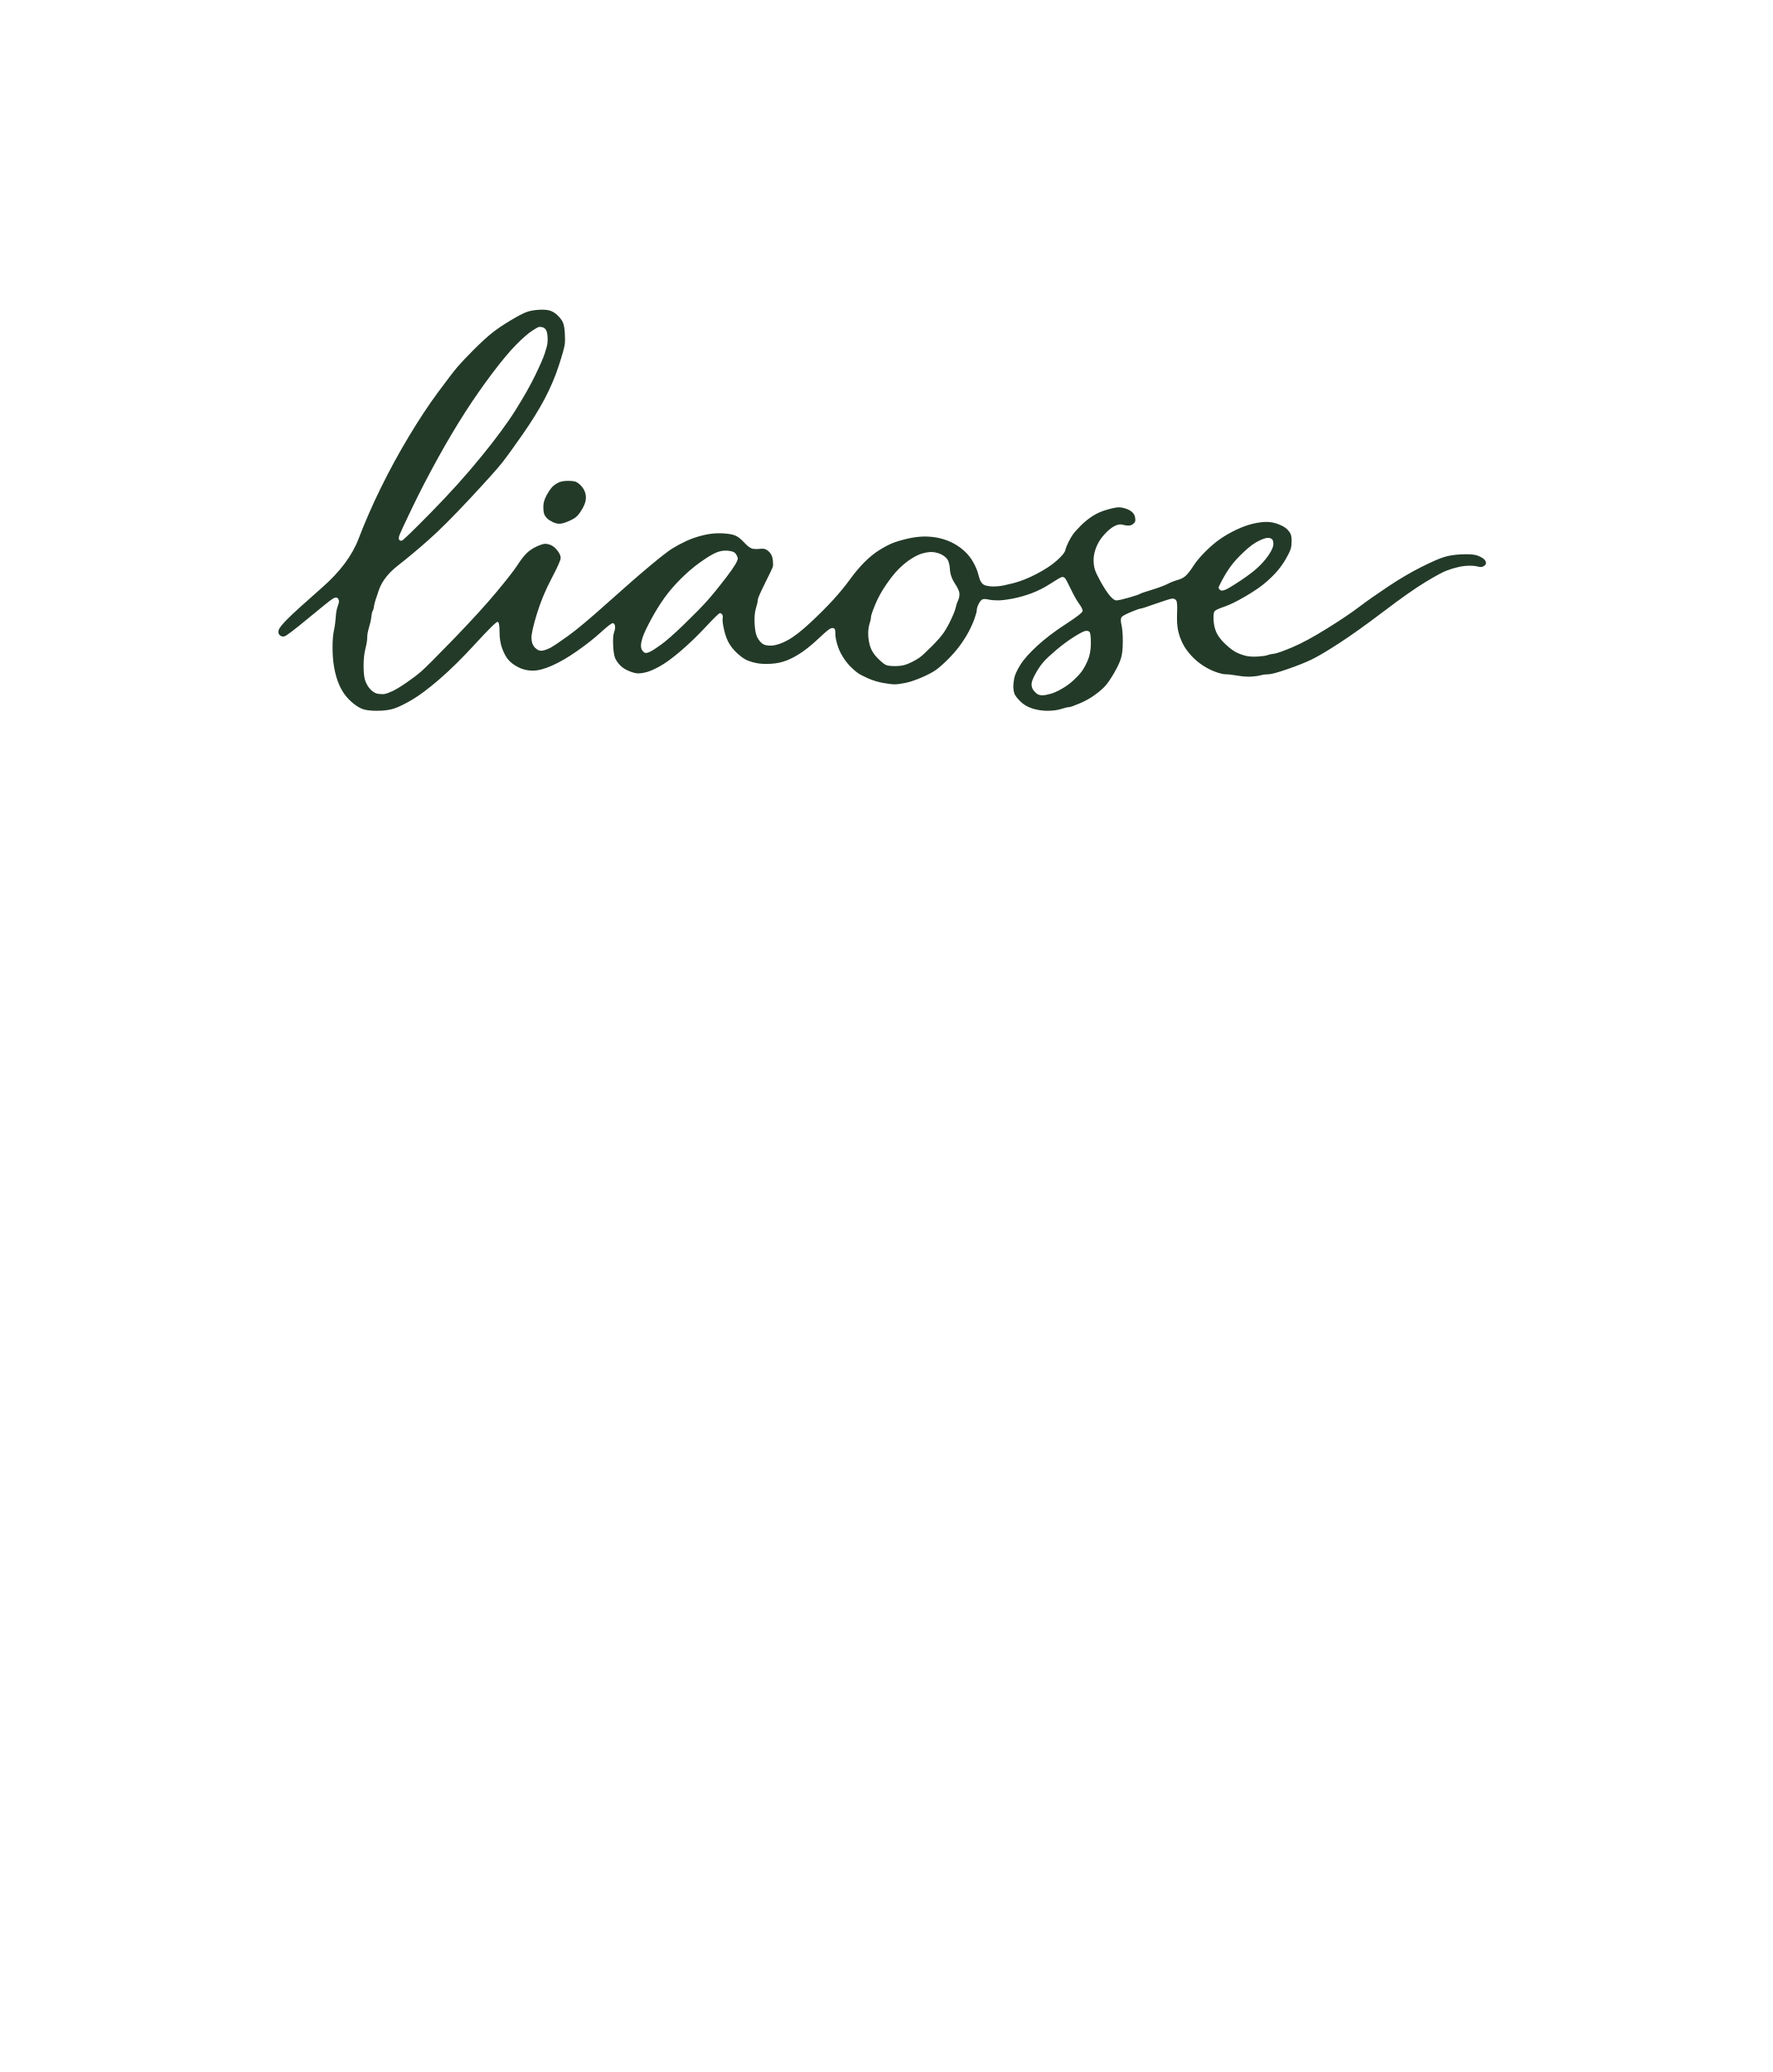
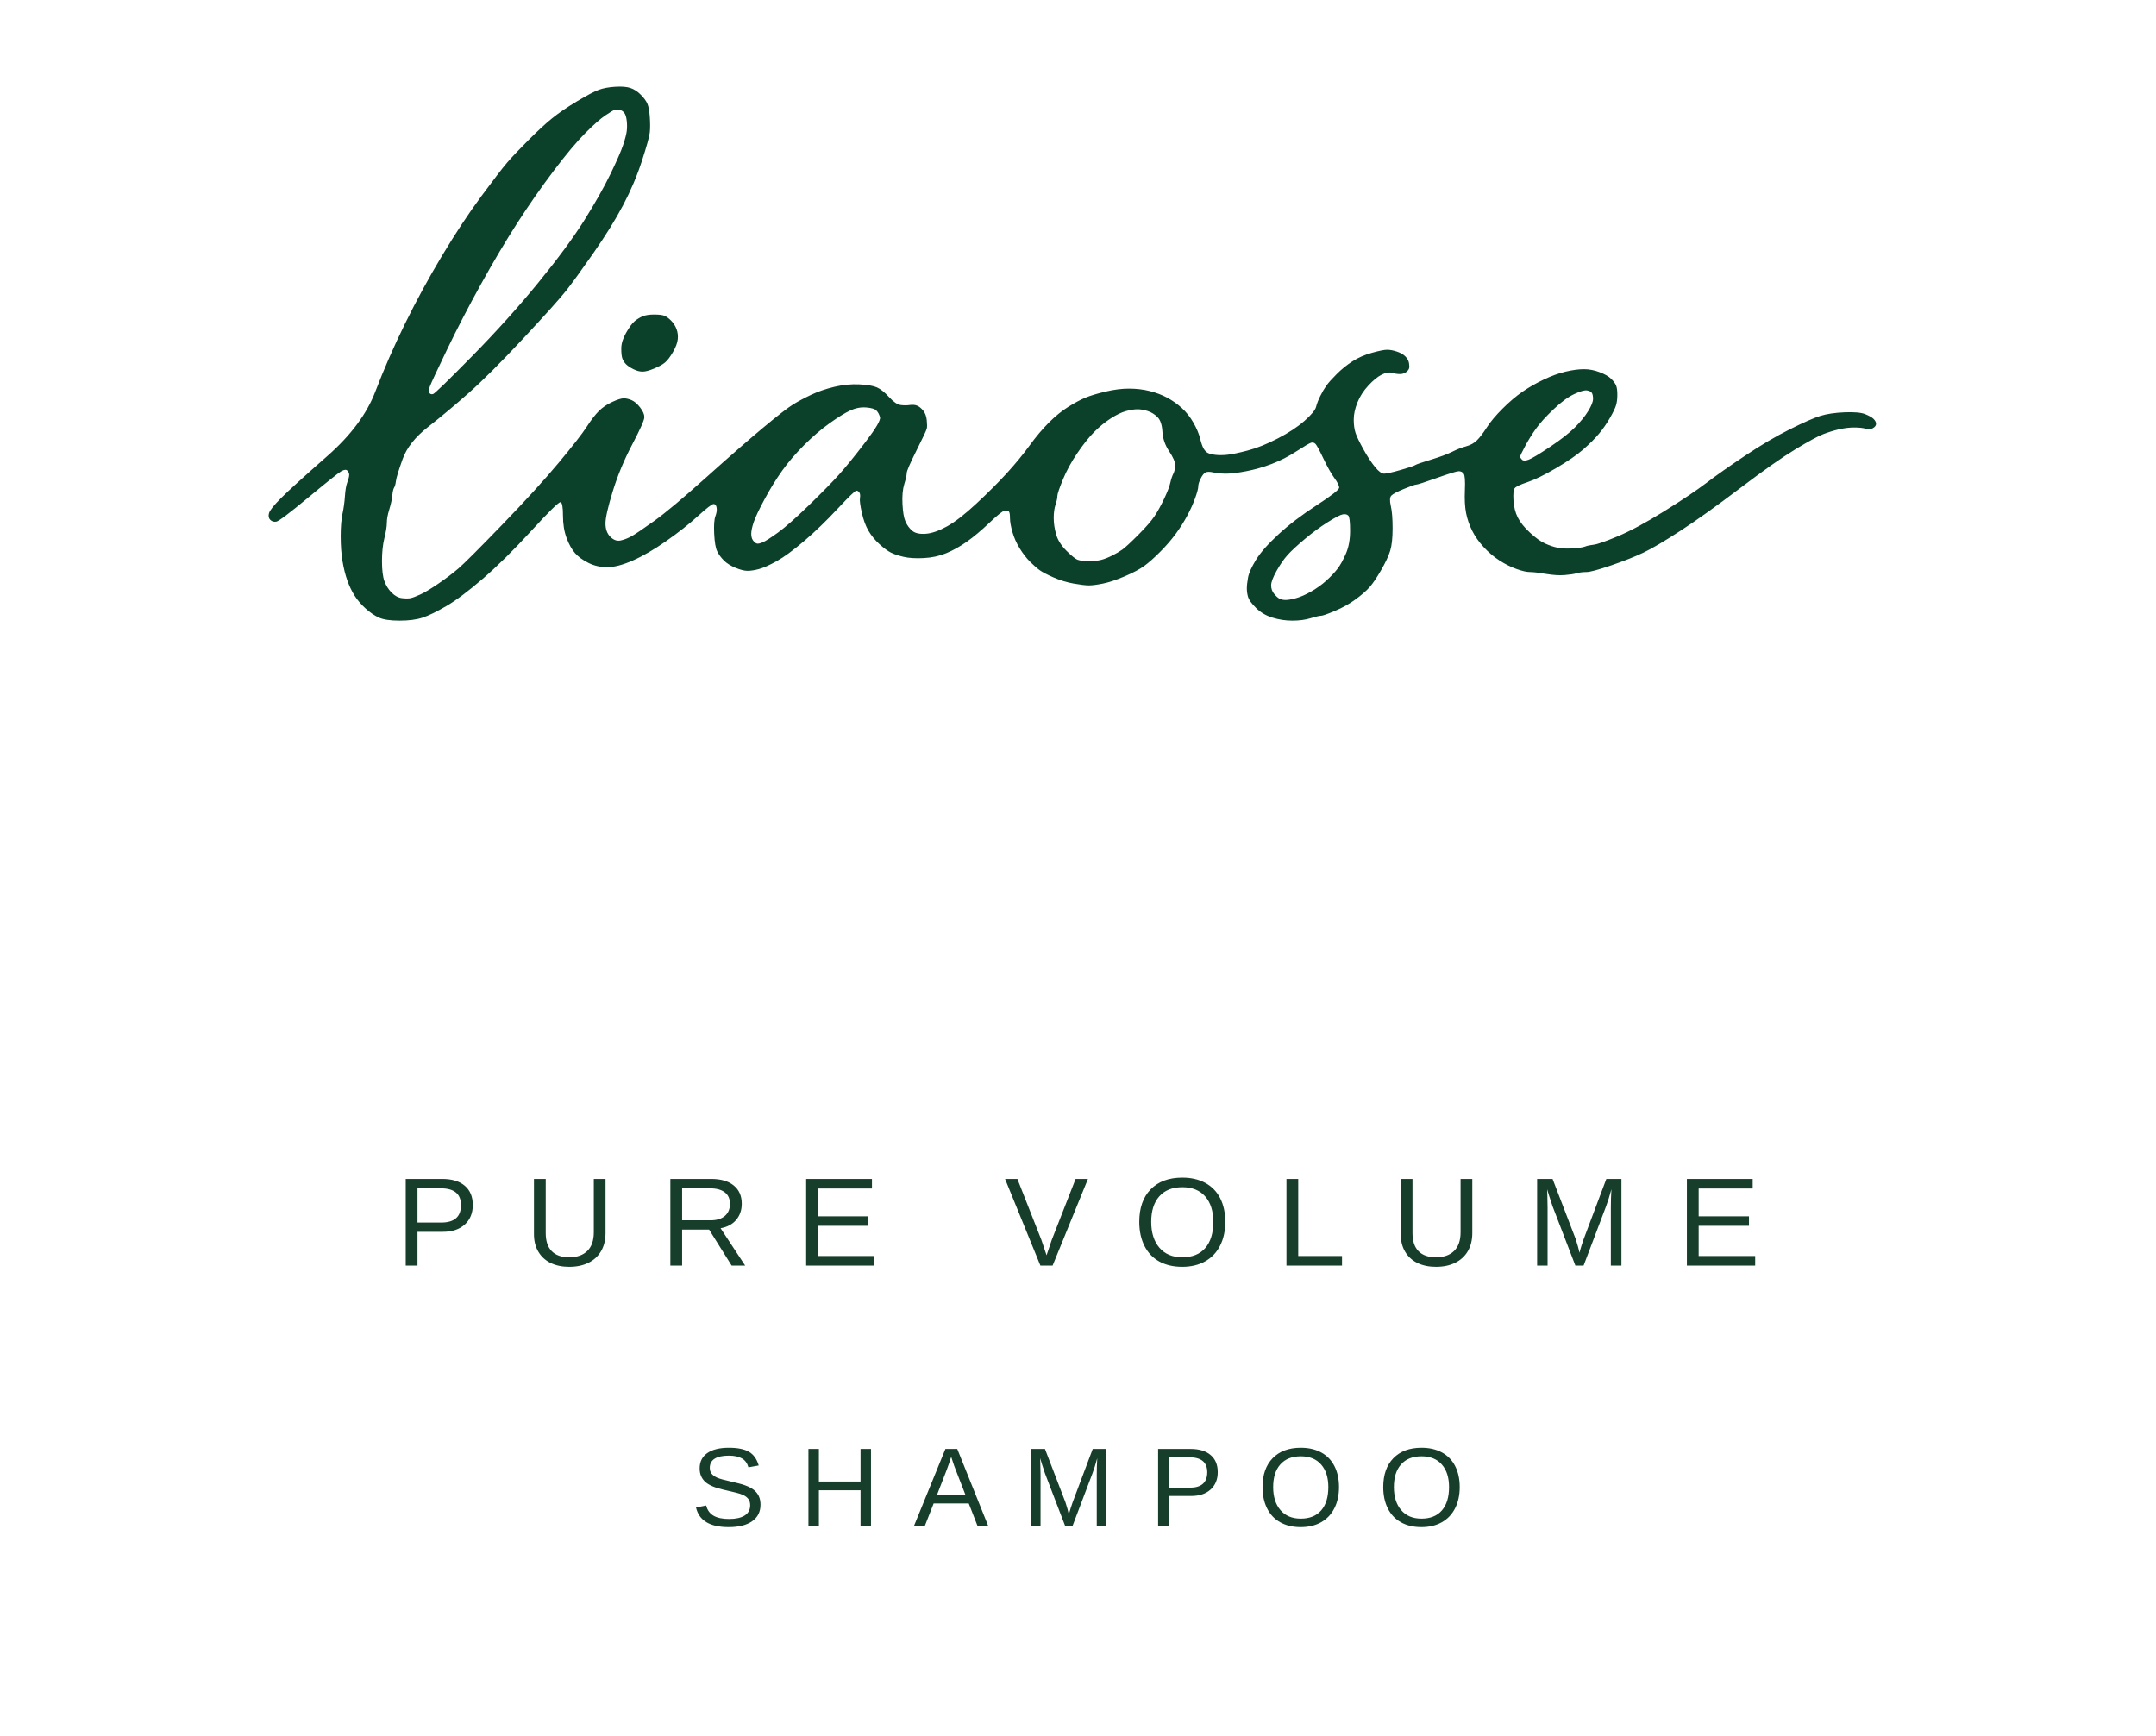
- <svg xmlns="http://www.w3.org/2000/svg" width="770" height="900" viewBox="0 0 770 900">
-   <svg x="115.5" y="130" width="539" height="198.162" viewBox="0 0 340 125">
-     <path d="M 86.250 51.000 Q 85.500 50.250 84.875 50.000 Q 84.250 49.750 82.750 49.750 Q 81.250 49.750 80.375 50.125 Q 79.500 50.500 78.750 51.125 Q 78.000 51.750 77.000 53.500 Q 76.000 55.250 76.000 56.750 Q 76.000 58.250 76.250 58.875 Q 76.500 59.500 77.000 60.000 Q 77.500 60.500 78.500 61.000 Q 79.500 61.500 80.375 61.500 Q 81.250 61.500 82.750 60.875 Q 84.250 60.250 85.000 59.625 Q 85.750 59.000 86.625 57.500 Q 87.500 56.000 87.625 54.875 Q 87.750 53.750 87.375 52.750 Q 87.000 51.750 86.250 51.000 Z M 3.500 90.625 Q 3.250 91.500 3.750 92.000 Q 4.250 92.500 5.000 92.375 Q 5.750 92.250 11.625 87.375 Q 17.500 82.500 18.375 82.000 Q 19.250 81.500 19.625 81.875 Q 20.000 82.250 20.000 82.750 Q 20.000 83.250 19.625 84.250 Q 19.250 85.250 19.125 87.125 Q 19.000 89.000 18.625 90.750 Q 18.250 92.500 18.250 95.375 Q 18.250 98.250 18.625 100.500 Q 19.000 102.750 19.625 104.500 Q 20.250 106.250 21.125 107.625 Q 22.000 109.000 23.375 110.250 Q 24.750 111.500 26.125 112.125 Q 27.500 112.750 30.375 112.750 Q 33.250 112.750 35.125 112.125 Q 37.000 111.500 40.000 109.750 Q 43.000 108.000 47.500 104.125 Q 52.000 100.250 57.500 94.250 Q 63.000 88.250 63.500 88.375 Q 64.000 88.500 64.000 91.125 Q 64.000 93.750 64.750 95.750 Q 65.500 97.750 66.500 98.875 Q 67.500 100.000 69.250 100.875 Q 71.000 101.750 73.125 101.750 Q 75.250 101.750 78.375 100.375 Q 81.500 99.000 85.250 96.375 Q 89.000 93.750 91.750 91.250 Q 94.500 88.750 95.000 88.750 Q 95.500 88.750 95.625 89.500 Q 95.750 90.250 95.375 91.250 Q 95.000 92.250 95.125 94.875 Q 95.250 97.500 95.750 98.500 Q 96.250 99.500 97.125 100.375 Q 98.000 101.250 99.500 101.875 Q 101.000 102.500 102.000 102.500 Q 103.000 102.500 104.375 102.125 Q 105.750 101.750 108.000 100.500 Q 110.250 99.250 113.625 96.375 Q 117.000 93.500 120.500 89.750 Q 124.000 86.000 124.375 86.000 Q 124.750 86.000 125.000 86.375 Q 125.250 86.750 125.125 87.500 Q 125.000 88.250 125.500 90.500 Q 126.000 92.750 126.875 94.250 Q 127.750 95.750 129.125 97.000 Q 130.500 98.250 131.500 98.750 Q 132.500 99.250 134.125 99.625 Q 135.750 100.000 138.250 99.875 Q 140.750 99.750 142.875 98.875 Q 145.000 98.000 147.125 96.500 Q 149.250 95.000 151.750 92.625 Q 154.250 90.250 154.875 90.125 Q 155.500 90.000 155.750 90.250 Q 156.000 90.500 156.000 91.625 Q 156.000 92.750 156.500 94.500 Q 157.000 96.250 158.000 97.875 Q 159.000 99.500 160.125 100.625 Q 161.250 101.750 162.125 102.375 Q 163.000 103.000 165.000 103.875 Q 167.000 104.750 169.125 105.125 Q 171.250 105.500 172.250 105.500 Q 173.250 105.500 175.125 105.125 Q 177.000 104.750 179.625 103.625 Q 182.250 102.500 183.625 101.500 Q 185.000 100.500 186.875 98.625 Q 188.750 96.750 190.125 94.875 Q 191.500 93.000 192.500 91.125 Q 193.500 89.250 194.125 87.500 Q 194.750 85.750 194.750 85.125 Q 194.750 84.500 195.250 83.500 Q 195.750 82.500 196.250 82.250 Q 196.750 82.000 197.875 82.250 Q 199.000 82.500 200.500 82.500 Q 202.000 82.500 204.625 82.000 Q 207.250 81.500 209.875 80.500 Q 212.500 79.500 215.000 77.875 Q 217.500 76.250 218.000 76.125 Q 218.500 76.000 218.875 76.375 Q 219.250 76.750 220.500 79.375 Q 221.750 82.000 222.750 83.375 Q 223.750 84.750 223.750 85.375 Q 223.750 86.000 219.125 89.000 Q 214.500 92.000 211.250 95.000 Q 208.000 98.000 206.625 100.250 Q 205.250 102.500 205.000 103.875 Q 204.750 105.250 204.750 106.125 Q 204.750 107.000 205.000 107.875 Q 205.250 108.750 206.625 110.125 Q 208.000 111.500 210.000 112.125 Q 212.000 112.750 214.125 112.750 Q 216.250 112.750 217.875 112.250 Q 219.500 111.750 220.000 111.750 Q 220.500 111.750 222.875 110.750 Q 225.250 109.750 227.125 108.375 Q 229.000 107.000 230.000 105.875 Q 231.000 104.750 232.375 102.375 Q 233.750 100.000 234.250 98.375 Q 234.750 96.750 234.750 93.750 Q 234.750 90.750 234.375 89.125 Q 234.000 87.500 234.500 87.000 Q 235.000 86.500 237.125 85.625 Q 239.250 84.750 239.625 84.750 Q 240.000 84.750 243.875 83.375 Q 247.750 82.000 248.375 82.000 Q 249.000 82.000 249.375 82.500 Q 249.750 83.000 249.625 85.875 Q 249.500 88.750 249.875 90.625 Q 250.250 92.500 251.125 94.250 Q 252.000 96.000 253.500 97.625 Q 255.000 99.250 256.750 100.375 Q 258.500 101.500 260.250 102.125 Q 262.000 102.750 263.000 102.750 Q 264.000 102.750 266.250 103.125 Q 268.500 103.500 270.125 103.375 Q 271.750 103.250 272.625 103.000 Q 273.500 102.750 274.625 102.750 Q 275.750 102.750 279.750 101.375 Q 283.750 100.000 286.375 98.750 Q 289.000 97.500 294.000 94.250 Q 299.000 91.000 306.250 85.500 Q 313.500 80.000 317.625 77.500 Q 321.750 75.000 323.375 74.375 Q 325.000 73.750 326.625 73.375 Q 328.250 73.000 329.750 73.000 Q 331.250 73.000 332.125 73.250 Q 333.000 73.500 333.625 73.125 Q 334.250 72.750 334.250 72.250 Q 334.250 71.750 333.750 71.250 Q 333.250 70.750 332.000 70.250 Q 330.750 69.750 327.750 69.875 Q 324.750 70.000 322.750 70.625 Q 320.750 71.250 316.500 73.375 Q 312.250 75.500 307.375 78.750 Q 302.500 82.000 299.375 84.375 Q 296.250 86.750 290.625 90.250 Q 285.000 93.750 281.125 95.375 Q 277.250 97.000 276.125 97.125 Q 275.000 97.250 274.375 97.500 Q 273.750 97.750 271.875 97.875 Q 270.000 98.000 268.750 97.750 Q 267.500 97.500 266.125 96.875 Q 264.750 96.250 263.000 94.625 Q 261.250 93.000 260.500 91.500 Q 259.750 90.000 259.625 88.000 Q 259.500 86.000 259.875 85.500 Q 260.250 85.000 262.500 84.250 Q 264.750 83.500 268.375 81.375 Q 272.000 79.250 274.000 77.500 Q 276.000 75.750 277.250 74.250 Q 278.500 72.750 279.500 71.000 Q 280.500 69.250 280.750 68.375 Q 281.000 67.500 281.000 66.250 Q 281.000 65.000 280.750 64.375 Q 280.500 63.750 279.750 63.000 Q 279.000 62.250 277.375 61.625 Q 275.750 61.000 274.125 61.000 Q 272.500 61.000 270.375 61.500 Q 268.250 62.000 265.875 63.125 Q 263.500 64.250 261.500 65.625 Q 259.500 67.000 257.375 69.125 Q 255.250 71.250 254.125 73.000 Q 253.000 74.750 252.125 75.625 Q 251.250 76.500 249.875 76.875 Q 248.500 77.250 247.000 78.000 Q 245.500 78.750 242.625 79.625 Q 239.750 80.500 239.375 80.750 Q 239.000 81.000 236.375 81.750 Q 233.750 82.500 233.000 82.500 Q 232.250 82.500 231.125 81.125 Q 230.000 79.750 228.750 77.500 Q 227.500 75.250 227.125 74.125 Q 226.750 73.000 226.750 71.375 Q 226.750 69.750 227.500 67.875 Q 228.250 66.000 229.750 64.375 Q 231.250 62.750 232.500 62.125 Q 233.750 61.500 234.625 61.750 Q 235.500 62.000 236.250 62.000 Q 237.000 62.000 237.500 61.625 Q 238.000 61.250 238.125 60.875 Q 238.250 60.500 238.125 59.750 Q 238.000 59.000 237.375 58.375 Q 236.750 57.750 235.625 57.375 Q 234.500 57.000 233.625 57.000 Q 232.750 57.000 230.500 57.625 Q 228.250 58.250 226.500 59.375 Q 224.750 60.500 223.250 62.000 Q 221.750 63.500 221.125 64.375 Q 220.500 65.250 219.875 66.500 Q 219.250 67.750 219.000 68.750 Q 218.750 69.750 216.625 71.625 Q 214.500 73.500 211.125 75.250 Q 207.750 77.000 204.875 77.750 Q 202.000 78.500 200.625 78.625 Q 199.250 78.750 198.250 78.625 Q 197.250 78.500 196.750 78.250 Q 196.250 78.000 195.875 77.375 Q 195.500 76.750 195.125 75.250 Q 194.750 73.750 193.750 72.000 Q 192.750 70.250 191.375 69.000 Q 190.000 67.750 188.375 66.875 Q 186.750 66.000 184.750 65.500 Q 182.750 65.000 180.500 65.000 Q 178.250 65.000 175.625 65.625 Q 173.000 66.250 171.500 66.875 Q 170.000 67.500 168.000 68.750 Q 166.000 70.000 164.000 72.000 Q 162.000 74.000 160.000 76.750 Q 158.000 79.500 155.375 82.375 Q 152.750 85.250 149.125 88.625 Q 145.500 92.000 143.000 93.375 Q 140.500 94.750 138.625 94.875 Q 136.750 95.000 135.875 94.250 Q 135.000 93.500 134.500 92.375 Q 134.000 91.250 133.875 88.750 Q 133.750 86.250 134.250 84.625 Q 134.750 83.000 134.750 82.375 Q 134.750 81.750 136.750 77.750 Q 138.750 73.750 138.875 73.250 Q 139.000 72.750 138.875 71.500 Q 138.750 70.250 138.125 69.500 Q 137.500 68.750 136.875 68.500 Q 136.250 68.250 135.375 68.375 Q 134.500 68.500 133.500 68.375 Q 132.500 68.250 131.125 66.750 Q 129.750 65.250 128.625 64.750 Q 127.500 64.250 125.000 64.125 Q 122.500 64.000 119.875 64.625 Q 117.250 65.250 115.125 66.250 Q 113.000 67.250 111.375 68.250 Q 109.750 69.250 105.250 73.000 Q 100.750 76.750 93.500 83.250 Q 86.250 89.750 82.750 92.250 Q 79.250 94.750 78.125 95.375 Q 77.000 96.000 75.875 96.250 Q 74.750 96.500 73.750 95.500 Q 72.750 94.500 72.750 92.750 Q 72.750 91.000 74.250 86.125 Q 75.750 81.250 78.250 76.500 Q 80.750 71.750 80.750 70.875 Q 80.750 70.000 79.875 68.875 Q 79.000 67.750 78.125 67.375 Q 77.250 67.000 76.500 67.000 Q 75.750 67.000 74.125 67.750 Q 72.500 68.500 71.375 69.625 Q 70.250 70.750 68.875 72.875 Q 67.500 75.000 63.125 80.250 Q 58.750 85.500 51.500 93.000 Q 44.250 100.500 42.500 102.000 Q 40.750 103.500 38.375 105.125 Q 36.000 106.750 34.625 107.375 Q 33.250 108.000 32.625 108.125 Q 32.000 108.250 30.875 108.125 Q 29.750 108.000 28.750 107.000 Q 27.750 106.000 27.250 104.625 Q 26.750 103.250 26.750 100.500 Q 26.750 97.750 27.250 95.750 Q 27.750 93.750 27.750 92.625 Q 27.750 91.500 28.250 89.875 Q 28.750 88.250 28.875 87.000 Q 29.000 85.750 29.250 85.375 Q 29.500 85.000 29.625 84.000 Q 29.750 83.000 31.000 79.500 Q 32.250 76.000 36.250 72.875 Q 40.250 69.750 44.625 65.875 Q 49.000 62.000 55.875 54.625 Q 62.750 47.250 64.625 44.875 Q 66.500 42.500 70.250 37.125 Q 74.000 31.750 76.375 27.250 Q 78.750 22.750 80.250 18.125 Q 81.750 13.500 81.875 12.250 Q 82.000 11.000 81.875 9.125 Q 81.750 7.250 81.375 6.375 Q 81.000 5.500 80.000 4.500 Q 79.000 3.500 77.875 3.125 Q 76.750 2.750 74.750 2.875 Q 72.750 3.000 71.375 3.500 Q 70.000 4.000 66.875 5.875 Q 63.750 7.750 61.750 9.375 Q 59.750 11.000 56.875 13.875 Q 54.000 16.750 52.500 18.500 Q 51.000 20.250 47.125 25.500 Q 43.250 30.750 39.125 37.625 Q 35.000 44.500 31.500 51.625 Q 28.000 58.750 25.375 65.625 Q 22.750 72.500 15.500 78.875 Q 8.250 85.250 6.000 87.500 Q 3.750 89.750 3.500 90.625 Z M 224.500 90.875 Q 225.250 90.750 225.625 91.125 Q 226.000 91.500 226.000 94.250 Q 226.000 97.000 225.125 99.000 Q 224.250 101.000 223.375 102.125 Q 222.500 103.250 221.125 104.500 Q 219.750 105.750 218.000 106.750 Q 216.250 107.750 214.875 108.125 Q 213.500 108.500 212.750 108.500 Q 212.000 108.500 211.500 108.250 Q 211.000 108.000 210.375 107.250 Q 209.750 106.500 209.750 105.500 Q 209.750 104.500 210.875 102.500 Q 212.000 100.500 213.125 99.250 Q 214.250 98.000 216.625 96.000 Q 219.000 94.000 221.375 92.500 Q 223.750 91.000 224.500 90.875 Z M 184.375 69.625 Q 185.500 70.000 186.375 70.875 Q 187.250 71.750 187.375 73.875 Q 187.500 76.000 188.750 77.875 Q 190.000 79.750 190.000 80.750 Q 190.000 81.750 189.625 82.500 Q 189.250 83.250 189.000 84.375 Q 188.750 85.500 187.750 87.625 Q 186.750 89.750 185.750 91.250 Q 184.750 92.750 182.375 95.125 Q 180.000 97.500 179.125 98.125 Q 178.250 98.750 177.000 99.375 Q 175.750 100.000 174.750 100.250 Q 173.750 100.500 172.250 100.500 Q 170.750 100.500 170.000 100.250 Q 169.250 100.000 167.625 98.375 Q 166.000 96.750 165.500 95.000 Q 165.000 93.250 165.000 91.625 Q 165.000 90.000 165.375 88.875 Q 165.750 87.750 165.750 87.125 Q 165.750 86.500 166.875 83.750 Q 168.000 81.000 169.875 78.250 Q 171.750 75.500 173.375 73.875 Q 175.000 72.250 176.750 71.125 Q 178.500 70.000 179.875 69.625 Q 181.250 69.250 182.250 69.250 Q 183.250 69.250 184.375 69.625 Z M 126.375 68.875 Q 128.000 69.000 128.500 69.500 Q 129.000 70.000 129.250 70.875 Q 129.500 71.750 126.250 76.000 Q 123.000 80.250 120.875 82.625 Q 118.750 85.000 114.625 89.000 Q 110.500 93.000 108.250 94.625 Q 106.000 96.250 105.125 96.625 Q 104.250 97.000 103.875 96.875 Q 103.500 96.750 103.125 96.250 Q 102.750 95.750 102.750 94.875 Q 102.750 94.000 103.250 92.500 Q 103.750 91.000 105.500 87.750 Q 107.250 84.500 109.125 81.875 Q 111.000 79.250 113.625 76.625 Q 116.250 74.000 118.875 72.125 Q 121.500 70.250 123.125 69.500 Q 124.750 68.750 126.375 68.875 Z M 274.750 65.375 Q 275.500 65.500 275.750 65.875 Q 276.000 66.250 276.000 67.125 Q 276.000 68.000 275.000 69.625 Q 274.000 71.250 272.250 73.000 Q 270.500 74.750 267.125 77.000 Q 263.750 79.250 262.750 79.625 Q 261.750 80.000 261.375 79.625 Q 261.000 79.250 261.000 79.000 Q 261.000 78.750 262.000 76.875 Q 263.000 75.000 264.250 73.250 Q 265.500 71.500 267.875 69.250 Q 270.250 67.000 272.125 66.125 Q 274.000 65.250 274.750 65.375 Z M 75.625 7.625 Q 76.250 7.750 76.625 8.250 Q 77.000 8.750 77.125 9.875 Q 77.250 11.000 77.125 12.000 Q 77.000 13.000 76.375 14.875 Q 75.750 16.750 73.750 20.875 Q 71.750 25.000 68.375 30.375 Q 65.000 35.750 58.875 43.250 Q 52.750 50.750 45.250 58.375 Q 37.750 66.000 37.250 66.125 Q 36.750 66.250 36.500 65.875 Q 36.250 65.500 36.625 64.500 Q 37.000 63.500 40.125 57.000 Q 43.250 50.500 47.125 43.500 Q 51.000 36.500 54.625 30.875 Q 58.250 25.250 62.125 20.125 Q 66.000 15.000 68.625 12.375 Q 71.250 9.750 72.750 8.750 Q 74.250 7.750 74.625 7.625 Q 75.000 7.500 75.625 7.625 Z" fill-rule="evenodd" fill="#233a28" />
+ <svg xmlns="http://www.w3.org/2000/svg" width="770" height="620" viewBox="0 0 770 620">
+   <svg x="90" y="26" width="590" height="216.912" viewBox="0 0 340 125">
+     <path d="M 86.250 51.000 Q 85.500 50.250 84.875 50.000 Q 84.250 49.750 82.750 49.750 Q 81.250 49.750 80.375 50.125 Q 79.500 50.500 78.750 51.125 Q 78.000 51.750 77.000 53.500 Q 76.000 55.250 76.000 56.750 Q 76.000 58.250 76.250 58.875 Q 76.500 59.500 77.000 60.000 Q 77.500 60.500 78.500 61.000 Q 79.500 61.500 80.375 61.500 Q 81.250 61.500 82.750 60.875 Q 84.250 60.250 85.000 59.625 Q 85.750 59.000 86.625 57.500 Q 87.500 56.000 87.625 54.875 Q 87.750 53.750 87.375 52.750 Q 87.000 51.750 86.250 51.000 Z M 3.500 90.625 Q 3.250 91.500 3.750 92.000 Q 4.250 92.500 5.000 92.375 Q 5.750 92.250 11.625 87.375 Q 17.500 82.500 18.375 82.000 Q 19.250 81.500 19.625 81.875 Q 20.000 82.250 20.000 82.750 Q 20.000 83.250 19.625 84.250 Q 19.250 85.250 19.125 87.125 Q 19.000 89.000 18.625 90.750 Q 18.250 92.500 18.250 95.375 Q 18.250 98.250 18.625 100.500 Q 19.000 102.750 19.625 104.500 Q 20.250 106.250 21.125 107.625 Q 22.000 109.000 23.375 110.250 Q 24.750 111.500 26.125 112.125 Q 27.500 112.750 30.375 112.750 Q 33.250 112.750 35.125 112.125 Q 37.000 111.500 40.000 109.750 Q 43.000 108.000 47.500 104.125 Q 52.000 100.250 57.500 94.250 Q 63.000 88.250 63.500 88.375 Q 64.000 88.500 64.000 91.125 Q 64.000 93.750 64.750 95.750 Q 65.500 97.750 66.500 98.875 Q 67.500 100.000 69.250 100.875 Q 71.000 101.750 73.125 101.750 Q 75.250 101.750 78.375 100.375 Q 81.500 99.000 85.250 96.375 Q 89.000 93.750 91.750 91.250 Q 94.500 88.750 95.000 88.750 Q 95.500 88.750 95.625 89.500 Q 95.750 90.250 95.375 91.250 Q 95.000 92.250 95.125 94.875 Q 95.250 97.500 95.750 98.500 Q 96.250 99.500 97.125 100.375 Q 98.000 101.250 99.500 101.875 Q 101.000 102.500 102.000 102.500 Q 103.000 102.500 104.375 102.125 Q 105.750 101.750 108.000 100.500 Q 110.250 99.250 113.625 96.375 Q 117.000 93.500 120.500 89.750 Q 124.000 86.000 124.375 86.000 Q 124.750 86.000 125.000 86.375 Q 125.250 86.750 125.125 87.500 Q 125.000 88.250 125.500 90.500 Q 126.000 92.750 126.875 94.250 Q 127.750 95.750 129.125 97.000 Q 130.500 98.250 131.500 98.750 Q 132.500 99.250 134.125 99.625 Q 135.750 100.000 138.250 99.875 Q 140.750 99.750 142.875 98.875 Q 145.000 98.000 147.125 96.500 Q 149.250 95.000 151.750 92.625 Q 154.250 90.250 154.875 90.125 Q 155.500 90.000 155.750 90.250 Q 156.000 90.500 156.000 91.625 Q 156.000 92.750 156.500 94.500 Q 157.000 96.250 158.000 97.875 Q 159.000 99.500 160.125 100.625 Q 161.250 101.750 162.125 102.375 Q 163.000 103.000 165.000 103.875 Q 167.000 104.750 169.125 105.125 Q 171.250 105.500 172.250 105.500 Q 173.250 105.500 175.125 105.125 Q 177.000 104.750 179.625 103.625 Q 182.250 102.500 183.625 101.500 Q 185.000 100.500 186.875 98.625 Q 188.750 96.750 190.125 94.875 Q 191.500 93.000 192.500 91.125 Q 193.500 89.250 194.125 87.500 Q 194.750 85.750 194.750 85.125 Q 194.750 84.500 195.250 83.500 Q 195.750 82.500 196.250 82.250 Q 196.750 82.000 197.875 82.250 Q 199.000 82.500 200.500 82.500 Q 202.000 82.500 204.625 82.000 Q 207.250 81.500 209.875 80.500 Q 212.500 79.500 215.000 77.875 Q 217.500 76.250 218.000 76.125 Q 218.500 76.000 218.875 76.375 Q 219.250 76.750 220.500 79.375 Q 221.750 82.000 222.750 83.375 Q 223.750 84.750 223.750 85.375 Q 223.750 86.000 219.125 89.000 Q 214.500 92.000 211.250 95.000 Q 208.000 98.000 206.625 100.250 Q 205.250 102.500 205.000 103.875 Q 204.750 105.250 204.750 106.125 Q 204.750 107.000 205.000 107.875 Q 205.250 108.750 206.625 110.125 Q 208.000 111.500 210.000 112.125 Q 212.000 112.750 214.125 112.750 Q 216.250 112.750 217.875 112.250 Q 219.500 111.750 220.000 111.750 Q 220.500 111.750 222.875 110.750 Q 225.250 109.750 227.125 108.375 Q 229.000 107.000 230.000 105.875 Q 231.000 104.750 232.375 102.375 Q 233.750 100.000 234.250 98.375 Q 234.750 96.750 234.750 93.750 Q 234.750 90.750 234.375 89.125 Q 234.000 87.500 234.500 87.000 Q 235.000 86.500 237.125 85.625 Q 239.250 84.750 239.625 84.750 Q 240.000 84.750 243.875 83.375 Q 247.750 82.000 248.375 82.000 Q 249.000 82.000 249.375 82.500 Q 249.750 83.000 249.625 85.875 Q 249.500 88.750 249.875 90.625 Q 250.250 92.500 251.125 94.250 Q 252.000 96.000 253.500 97.625 Q 255.000 99.250 256.750 100.375 Q 258.500 101.500 260.250 102.125 Q 262.000 102.750 263.000 102.750 Q 264.000 102.750 266.250 103.125 Q 268.500 103.500 270.125 103.375 Q 271.750 103.250 272.625 103.000 Q 273.500 102.750 274.625 102.750 Q 275.750 102.750 279.750 101.375 Q 283.750 100.000 286.375 98.750 Q 289.000 97.500 294.000 94.250 Q 299.000 91.000 306.250 85.500 Q 313.500 80.000 317.625 77.500 Q 321.750 75.000 323.375 74.375 Q 325.000 73.750 326.625 73.375 Q 328.250 73.000 329.750 73.000 Q 331.250 73.000 332.125 73.250 Q 333.000 73.500 333.625 73.125 Q 334.250 72.750 334.250 72.250 Q 334.250 71.750 333.750 71.250 Q 333.250 70.750 332.000 70.250 Q 330.750 69.750 327.750 69.875 Q 324.750 70.000 322.750 70.625 Q 320.750 71.250 316.500 73.375 Q 312.250 75.500 307.375 78.750 Q 302.500 82.000 299.375 84.375 Q 296.250 86.750 290.625 90.250 Q 285.000 93.750 281.125 95.375 Q 277.250 97.000 276.125 97.125 Q 275.000 97.250 274.375 97.500 Q 273.750 97.750 271.875 97.875 Q 270.000 98.000 268.750 97.750 Q 267.500 97.500 266.125 96.875 Q 264.750 96.250 263.000 94.625 Q 261.250 93.000 260.500 91.500 Q 259.750 90.000 259.625 88.000 Q 259.500 86.000 259.875 85.500 Q 260.250 85.000 262.500 84.250 Q 264.750 83.500 268.375 81.375 Q 272.000 79.250 274.000 77.500 Q 276.000 75.750 277.250 74.250 Q 278.500 72.750 279.500 71.000 Q 280.500 69.250 280.750 68.375 Q 281.000 67.500 281.000 66.250 Q 281.000 65.000 280.750 64.375 Q 280.500 63.750 279.750 63.000 Q 279.000 62.250 277.375 61.625 Q 275.750 61.000 274.125 61.000 Q 272.500 61.000 270.375 61.500 Q 268.250 62.000 265.875 63.125 Q 263.500 64.250 261.500 65.625 Q 259.500 67.000 257.375 69.125 Q 255.250 71.250 254.125 73.000 Q 253.000 74.750 252.125 75.625 Q 251.250 76.500 249.875 76.875 Q 248.500 77.250 247.000 78.000 Q 245.500 78.750 242.625 79.625 Q 239.750 80.500 239.375 80.750 Q 239.000 81.000 236.375 81.750 Q 233.750 82.500 233.000 82.500 Q 232.250 82.500 231.125 81.125 Q 230.000 79.750 228.750 77.500 Q 227.500 75.250 227.125 74.125 Q 226.750 73.000 226.750 71.375 Q 226.750 69.750 227.500 67.875 Q 228.250 66.000 229.750 64.375 Q 231.250 62.750 232.500 62.125 Q 233.750 61.500 234.625 61.750 Q 235.500 62.000 236.250 62.000 Q 237.000 62.000 237.500 61.625 Q 238.000 61.250 238.125 60.875 Q 238.250 60.500 238.125 59.750 Q 238.000 59.000 237.375 58.375 Q 236.750 57.750 235.625 57.375 Q 234.500 57.000 233.625 57.000 Q 232.750 57.000 230.500 57.625 Q 228.250 58.250 226.500 59.375 Q 224.750 60.500 223.250 62.000 Q 221.750 63.500 221.125 64.375 Q 220.500 65.250 219.875 66.500 Q 219.250 67.750 219.000 68.750 Q 218.750 69.750 216.625 71.625 Q 214.500 73.500 211.125 75.250 Q 207.750 77.000 204.875 77.750 Q 202.000 78.500 200.625 78.625 Q 199.250 78.750 198.250 78.625 Q 197.250 78.500 196.750 78.250 Q 196.250 78.000 195.875 77.375 Q 195.500 76.750 195.125 75.250 Q 194.750 73.750 193.750 72.000 Q 192.750 70.250 191.375 69.000 Q 190.000 67.750 188.375 66.875 Q 186.750 66.000 184.750 65.500 Q 182.750 65.000 180.500 65.000 Q 178.250 65.000 175.625 65.625 Q 173.000 66.250 171.500 66.875 Q 170.000 67.500 168.000 68.750 Q 166.000 70.000 164.000 72.000 Q 162.000 74.000 160.000 76.750 Q 158.000 79.500 155.375 82.375 Q 152.750 85.250 149.125 88.625 Q 145.500 92.000 143.000 93.375 Q 140.500 94.750 138.625 94.875 Q 136.750 95.000 135.875 94.250 Q 135.000 93.500 134.500 92.375 Q 134.000 91.250 133.875 88.750 Q 133.750 86.250 134.250 84.625 Q 134.750 83.000 134.750 82.375 Q 134.750 81.750 136.750 77.750 Q 138.750 73.750 138.875 73.250 Q 139.000 72.750 138.875 71.500 Q 138.750 70.250 138.125 69.500 Q 137.500 68.750 136.875 68.500 Q 136.250 68.250 135.375 68.375 Q 134.500 68.500 133.500 68.375 Q 132.500 68.250 131.125 66.750 Q 129.750 65.250 128.625 64.750 Q 127.500 64.250 125.000 64.125 Q 122.500 64.000 119.875 64.625 Q 117.250 65.250 115.125 66.250 Q 113.000 67.250 111.375 68.250 Q 109.750 69.250 105.250 73.000 Q 100.750 76.750 93.500 83.250 Q 86.250 89.750 82.750 92.250 Q 79.250 94.750 78.125 95.375 Q 77.000 96.000 75.875 96.250 Q 74.750 96.500 73.750 95.500 Q 72.750 94.500 72.750 92.750 Q 72.750 91.000 74.250 86.125 Q 75.750 81.250 78.250 76.500 Q 80.750 71.750 80.750 70.875 Q 80.750 70.000 79.875 68.875 Q 79.000 67.750 78.125 67.375 Q 77.250 67.000 76.500 67.000 Q 75.750 67.000 74.125 67.750 Q 72.500 68.500 71.375 69.625 Q 70.250 70.750 68.875 72.875 Q 67.500 75.000 63.125 80.250 Q 58.750 85.500 51.500 93.000 Q 44.250 100.500 42.500 102.000 Q 40.750 103.500 38.375 105.125 Q 36.000 106.750 34.625 107.375 Q 33.250 108.000 32.625 108.125 Q 32.000 108.250 30.875 108.125 Q 29.750 108.000 28.750 107.000 Q 27.750 106.000 27.250 104.625 Q 26.750 103.250 26.750 100.500 Q 26.750 97.750 27.250 95.750 Q 27.750 93.750 27.750 92.625 Q 27.750 91.500 28.250 89.875 Q 28.750 88.250 28.875 87.000 Q 29.000 85.750 29.250 85.375 Q 29.500 85.000 29.625 84.000 Q 29.750 83.000 31.000 79.500 Q 32.250 76.000 36.250 72.875 Q 40.250 69.750 44.625 65.875 Q 49.000 62.000 55.875 54.625 Q 62.750 47.250 64.625 44.875 Q 66.500 42.500 70.250 37.125 Q 74.000 31.750 76.375 27.250 Q 78.750 22.750 80.250 18.125 Q 81.750 13.500 81.875 12.250 Q 82.000 11.000 81.875 9.125 Q 81.750 7.250 81.375 6.375 Q 81.000 5.500 80.000 4.500 Q 79.000 3.500 77.875 3.125 Q 76.750 2.750 74.750 2.875 Q 72.750 3.000 71.375 3.500 Q 70.000 4.000 66.875 5.875 Q 63.750 7.750 61.750 9.375 Q 59.750 11.000 56.875 13.875 Q 54.000 16.750 52.500 18.500 Q 51.000 20.250 47.125 25.500 Q 43.250 30.750 39.125 37.625 Q 35.000 44.500 31.500 51.625 Q 28.000 58.750 25.375 65.625 Q 22.750 72.500 15.500 78.875 Q 8.250 85.250 6.000 87.500 Q 3.750 89.750 3.500 90.625 Z M 224.500 90.875 Q 225.250 90.750 225.625 91.125 Q 226.000 91.500 226.000 94.250 Q 226.000 97.000 225.125 99.000 Q 224.250 101.000 223.375 102.125 Q 222.500 103.250 221.125 104.500 Q 219.750 105.750 218.000 106.750 Q 216.250 107.750 214.875 108.125 Q 213.500 108.500 212.750 108.500 Q 212.000 108.500 211.500 108.250 Q 211.000 108.000 210.375 107.250 Q 209.750 106.500 209.750 105.500 Q 209.750 104.500 210.875 102.500 Q 212.000 100.500 213.125 99.250 Q 214.250 98.000 216.625 96.000 Q 219.000 94.000 221.375 92.500 Q 223.750 91.000 224.500 90.875 Z M 184.375 69.625 Q 185.500 70.000 186.375 70.875 Q 187.250 71.750 187.375 73.875 Q 187.500 76.000 188.750 77.875 Q 190.000 79.750 190.000 80.750 Q 190.000 81.750 189.625 82.500 Q 189.250 83.250 189.000 84.375 Q 188.750 85.500 187.750 87.625 Q 186.750 89.750 185.750 91.250 Q 184.750 92.750 182.375 95.125 Q 180.000 97.500 179.125 98.125 Q 178.250 98.750 177.000 99.375 Q 175.750 100.000 174.750 100.250 Q 173.750 100.500 172.250 100.500 Q 170.750 100.500 170.000 100.250 Q 169.250 100.000 167.625 98.375 Q 166.000 96.750 165.500 95.000 Q 165.000 93.250 165.000 91.625 Q 165.000 90.000 165.375 88.875 Q 165.750 87.750 165.750 87.125 Q 165.750 86.500 166.875 83.750 Q 168.000 81.000 169.875 78.250 Q 171.750 75.500 173.375 73.875 Q 175.000 72.250 176.750 71.125 Q 178.500 70.000 179.875 69.625 Q 181.250 69.250 182.250 69.250 Q 183.250 69.250 184.375 69.625 Z M 126.375 68.875 Q 128.000 69.000 128.500 69.500 Q 129.000 70.000 129.250 70.875 Q 129.500 71.750 126.250 76.000 Q 123.000 80.250 120.875 82.625 Q 118.750 85.000 114.625 89.000 Q 110.500 93.000 108.250 94.625 Q 106.000 96.250 105.125 96.625 Q 104.250 97.000 103.875 96.875 Q 103.500 96.750 103.125 96.250 Q 102.750 95.750 102.750 94.875 Q 102.750 94.000 103.250 92.500 Q 103.750 91.000 105.500 87.750 Q 107.250 84.500 109.125 81.875 Q 111.000 79.250 113.625 76.625 Q 116.250 74.000 118.875 72.125 Q 121.500 70.250 123.125 69.500 Q 124.750 68.750 126.375 68.875 Z M 274.750 65.375 Q 275.500 65.500 275.750 65.875 Q 276.000 66.250 276.000 67.125 Q 276.000 68.000 275.000 69.625 Q 274.000 71.250 272.250 73.000 Q 270.500 74.750 267.125 77.000 Q 263.750 79.250 262.750 79.625 Q 261.750 80.000 261.375 79.625 Q 261.000 79.250 261.000 79.000 Q 261.000 78.750 262.000 76.875 Q 263.000 75.000 264.250 73.250 Q 265.500 71.500 267.875 69.250 Q 270.250 67.000 272.125 66.125 Q 274.000 65.250 274.750 65.375 Z M 75.625 7.625 Q 76.250 7.750 76.625 8.250 Q 77.000 8.750 77.125 9.875 Q 77.250 11.000 77.125 12.000 Q 77.000 13.000 76.375 14.875 Q 75.750 16.750 73.750 20.875 Q 71.750 25.000 68.375 30.375 Q 65.000 35.750 58.875 43.250 Q 52.750 50.750 45.250 58.375 Q 37.750 66.000 37.250 66.125 Q 36.750 66.250 36.500 65.875 Q 36.250 65.500 36.625 64.500 Q 37.000 63.500 40.125 57.000 Q 43.250 50.500 47.125 43.500 Q 51.000 36.500 54.625 30.875 Q 58.250 25.250 62.125 20.125 Q 66.000 15.000 68.625 12.375 Q 71.250 9.750 72.750 8.750 Q 74.250 7.750 74.625 7.625 Q 75.000 7.500 75.625 7.625 Z" fill="#0b402a" />
  </svg>
+   <g fill="#173e2b" font-family="Helvetica Neue,Arial,sans-serif" text-anchor="middle">
+     <text x="385" y="452" font-size="45" letter-spacing="16">PURE VOLUME</text>
+     <text x="385" y="545" font-size="40" letter-spacing="12">SHAMPOO</text>
+   </g>
</svg>
